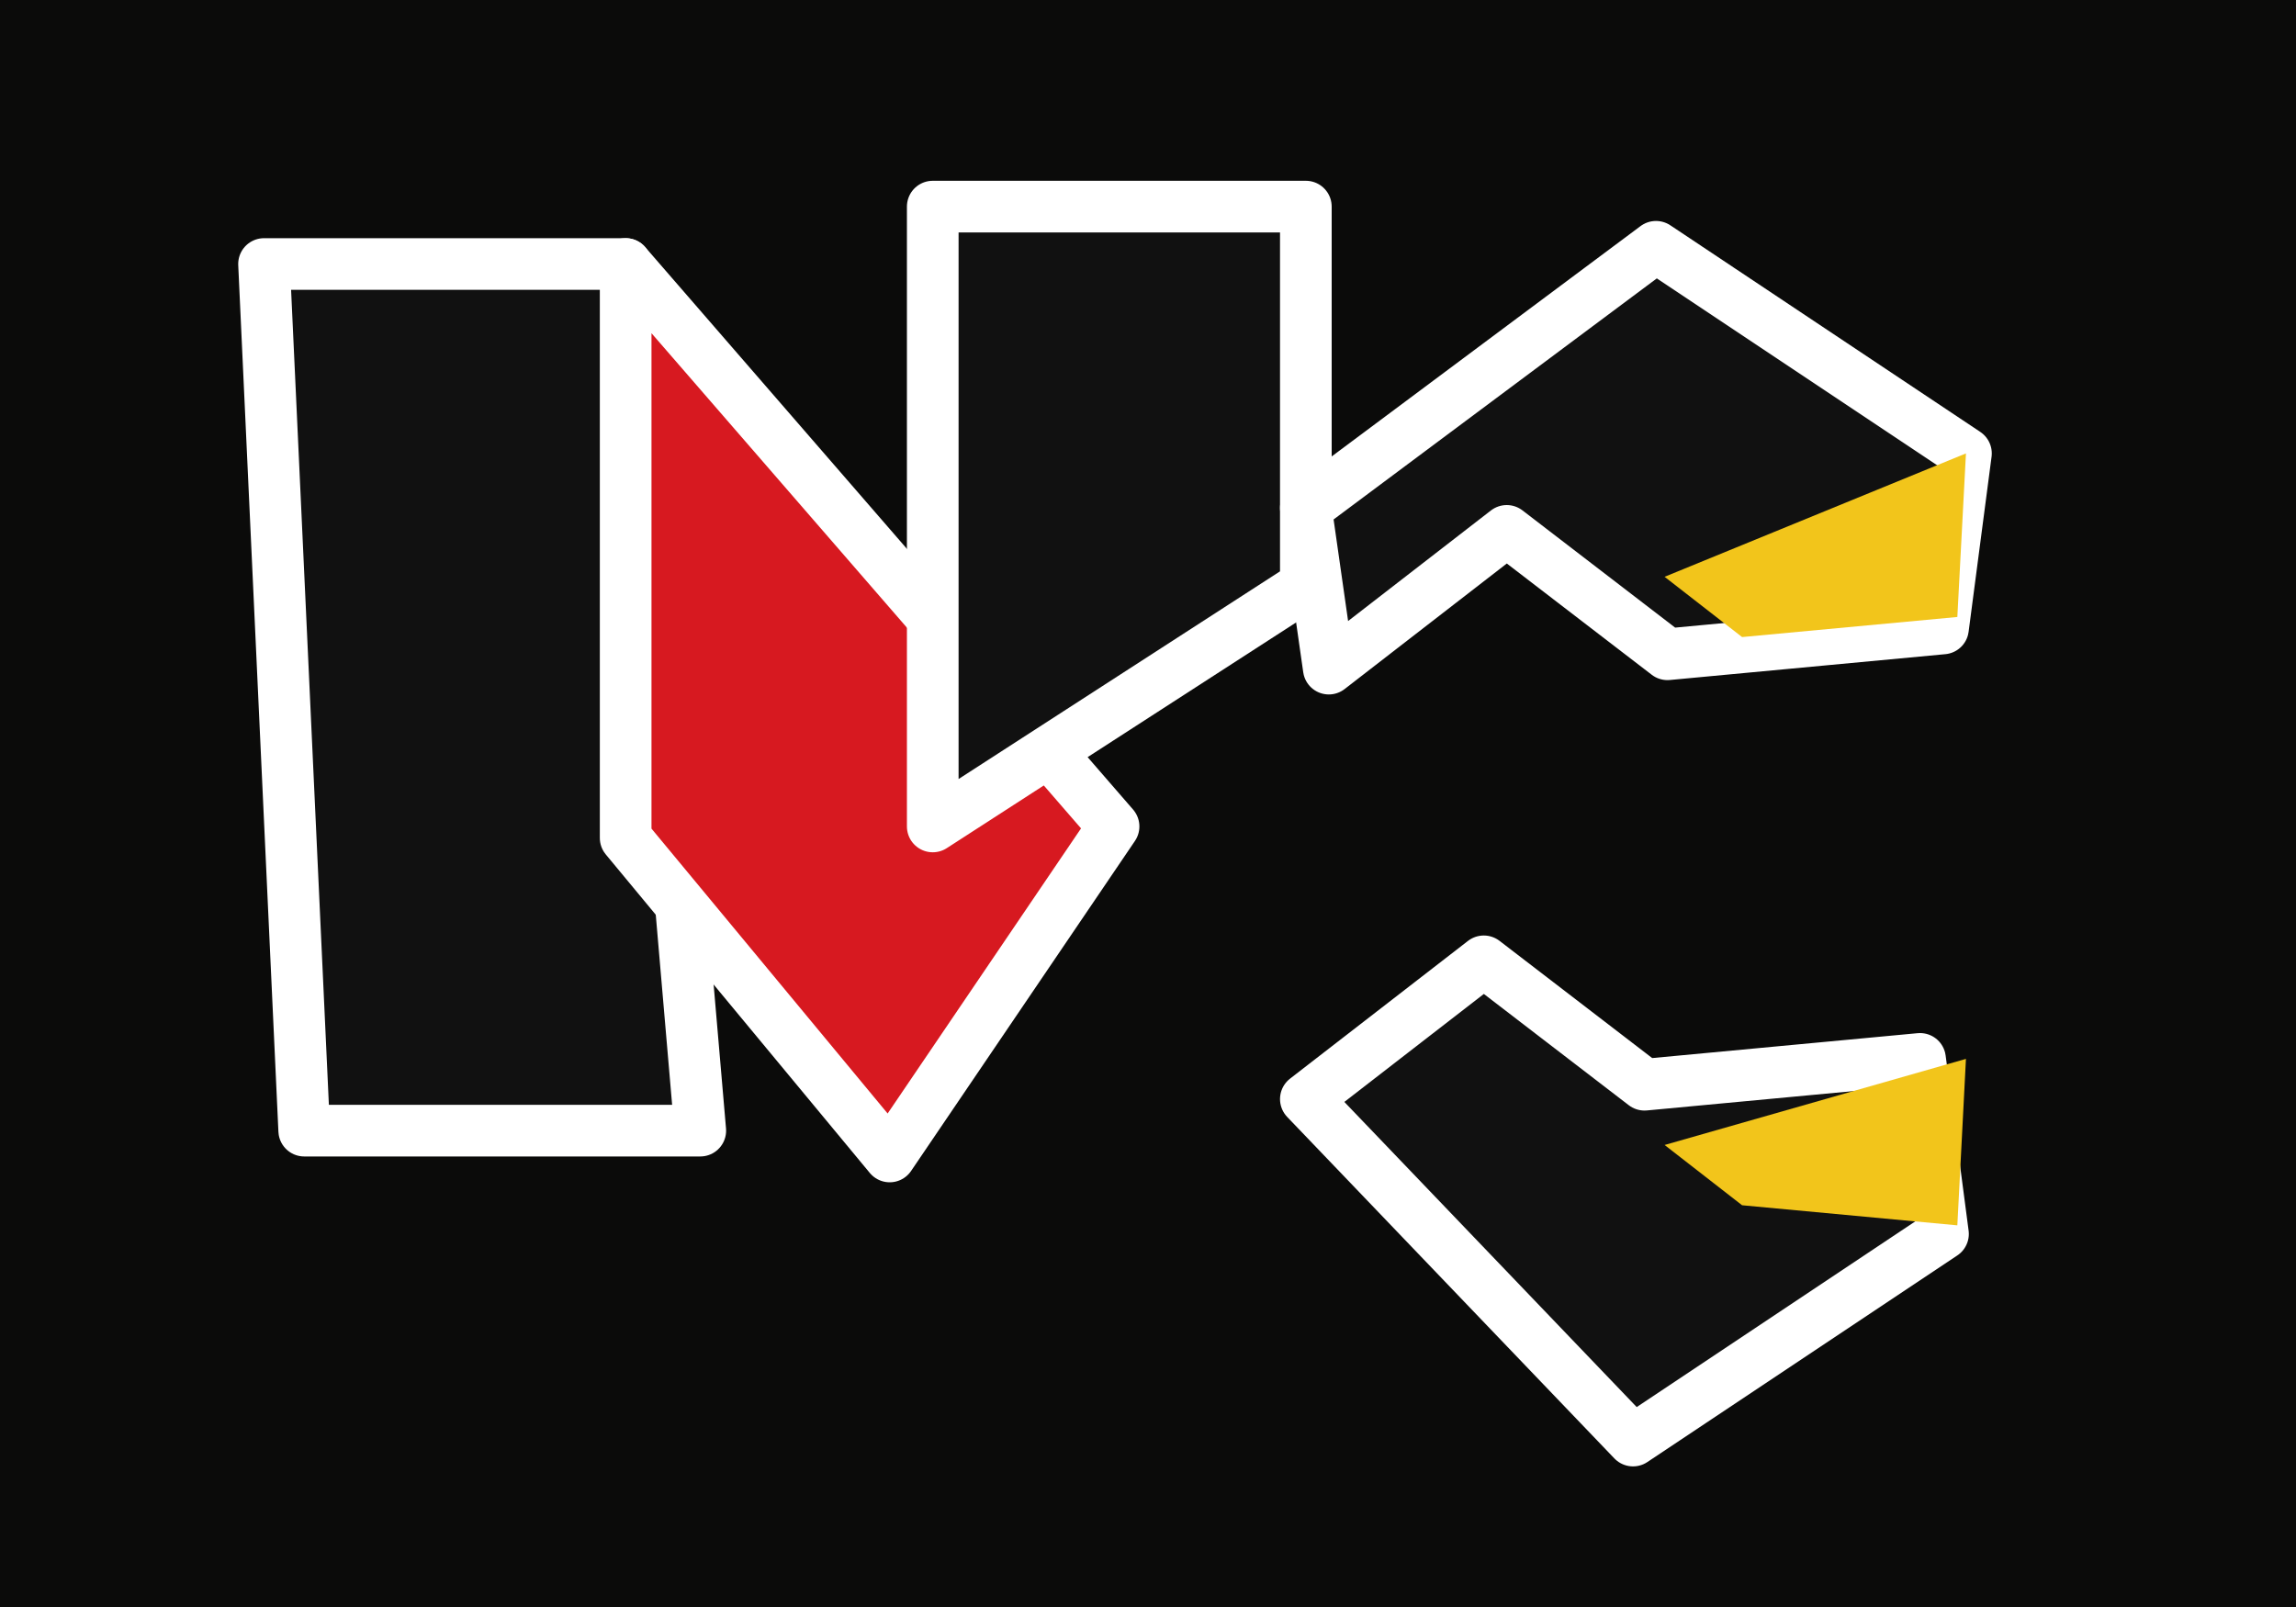
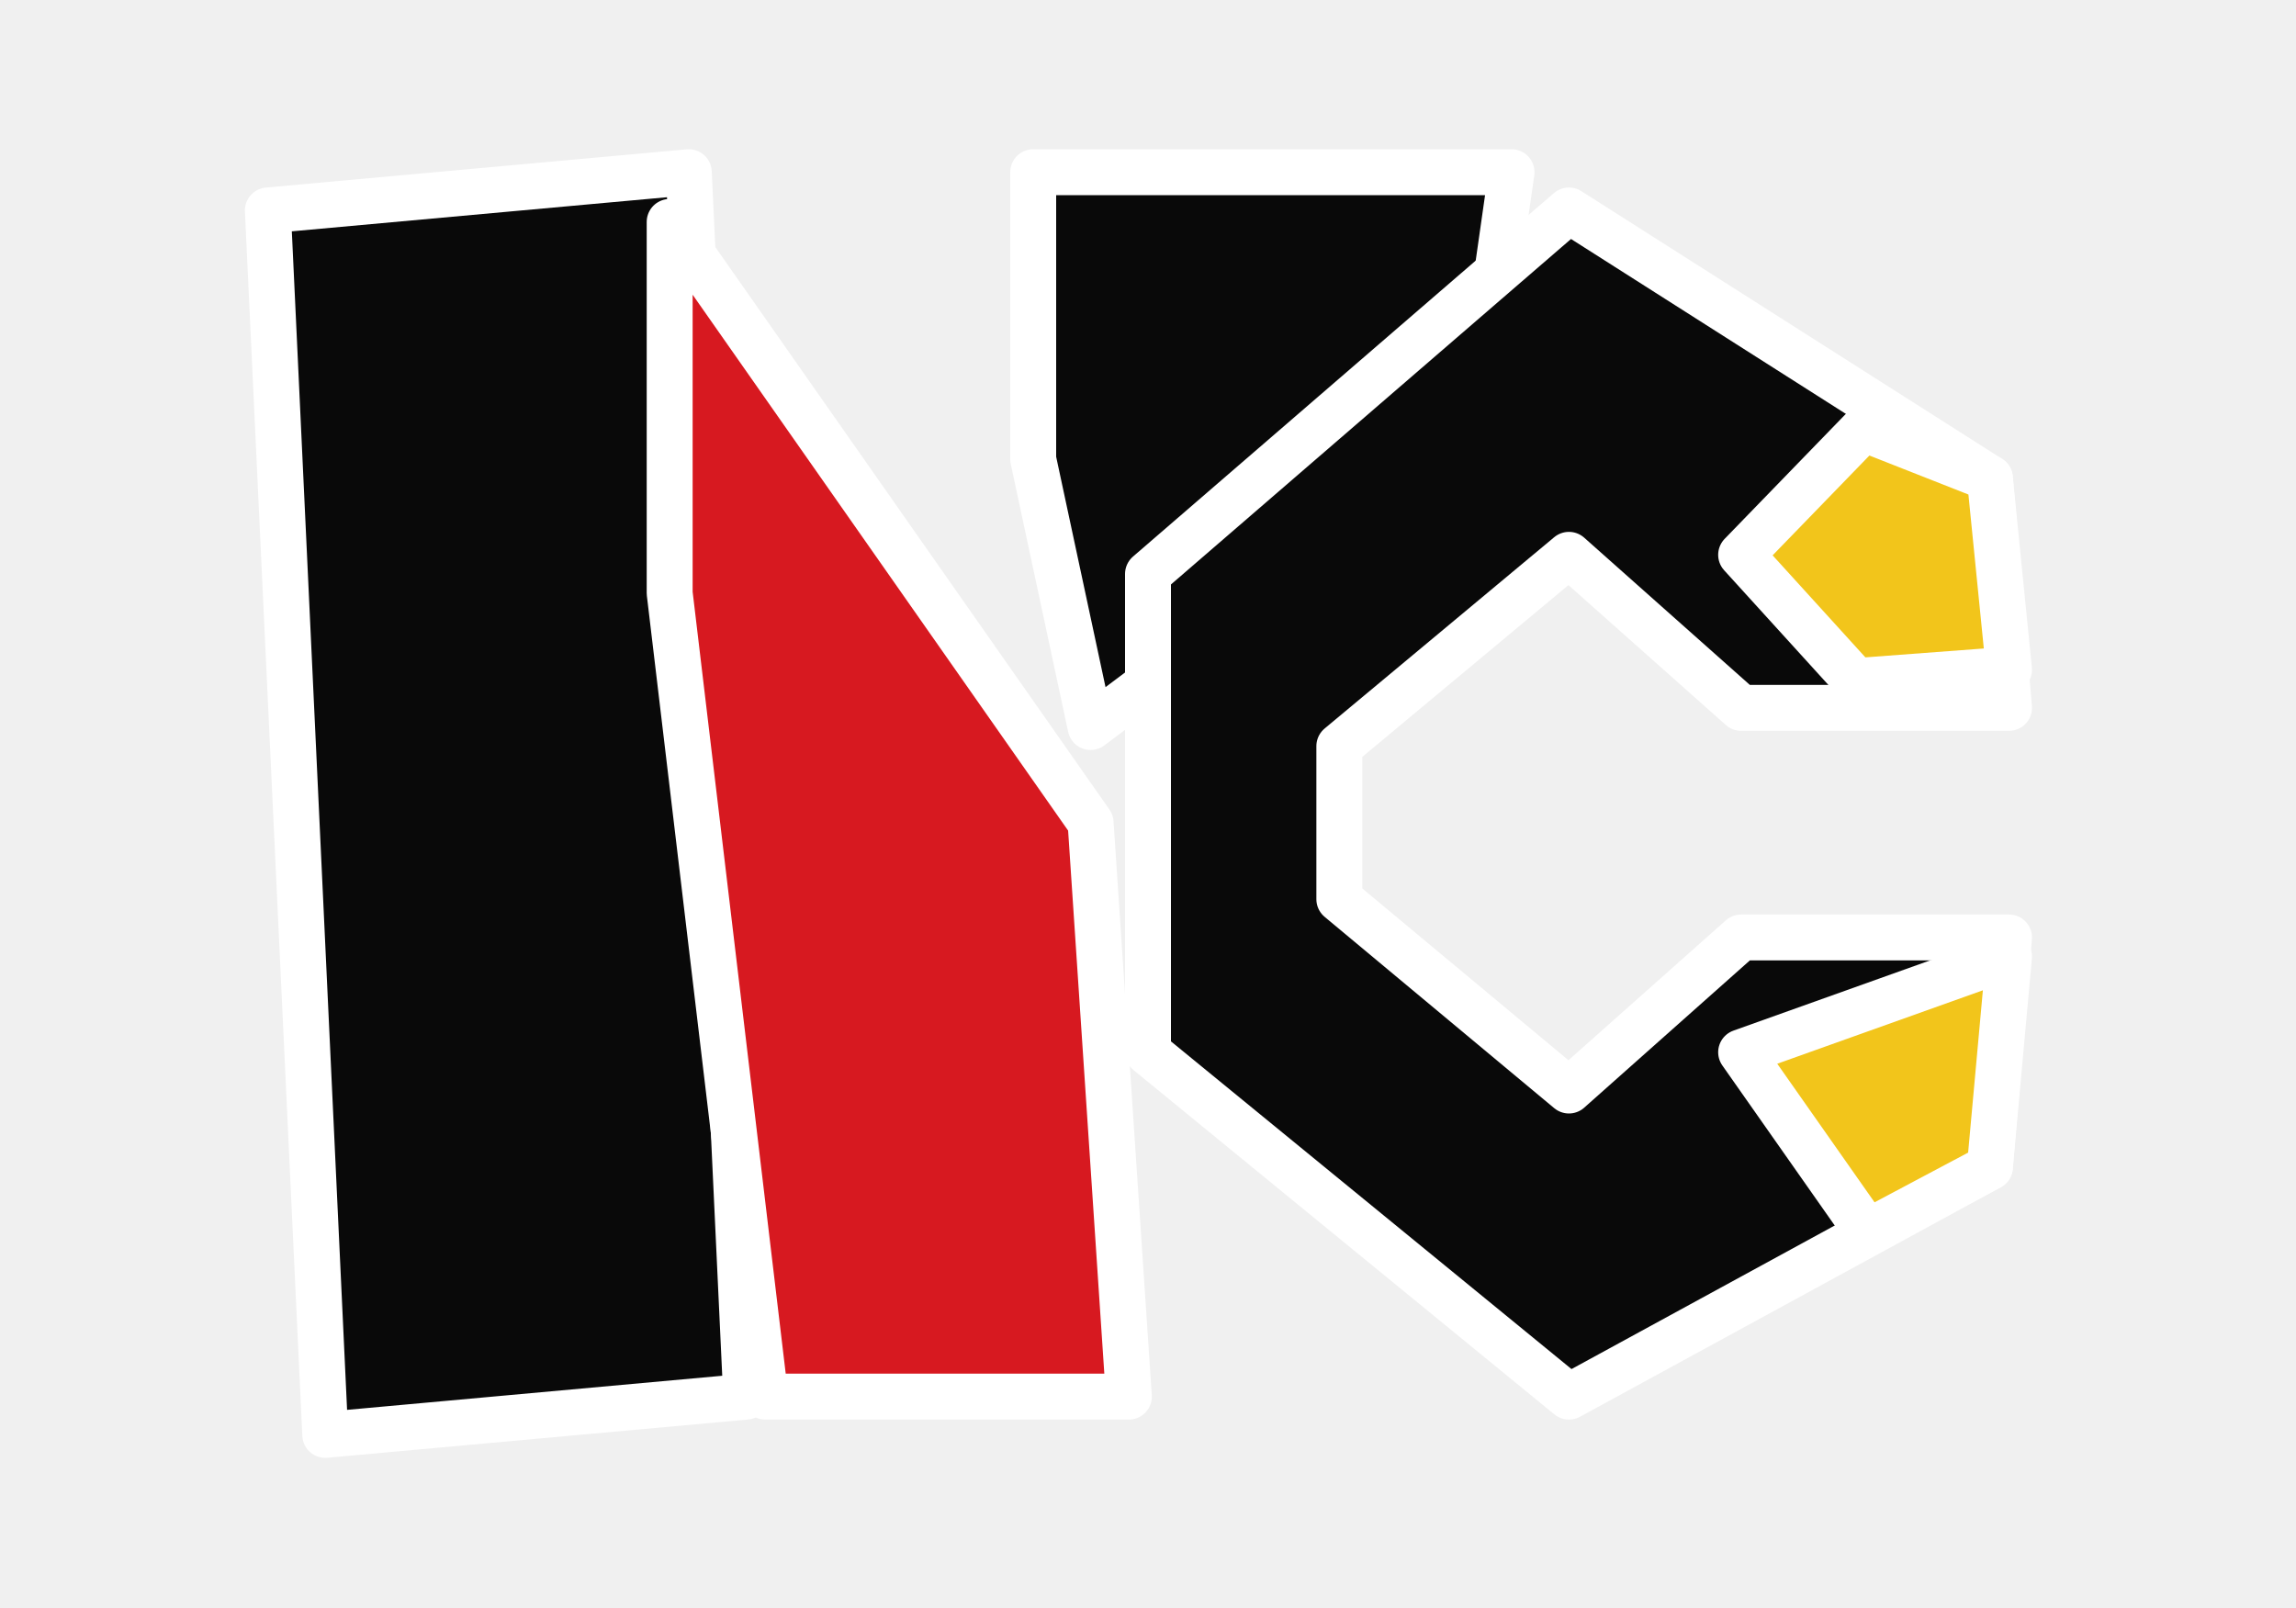
- <svg xmlns="http://www.w3.org/2000/svg" viewBox="0 0 800 560" role="img" aria-labelledby="title">
-   <rect width="800" height="560" fill="#0b0b0a" />
-   <g stroke="#fff" stroke-width="18" stroke-linejoin="round">
-     <path fill="#111" d="M92 92h126l26 302H106z" />
-     <path fill="#d71920" d="M218 92l170 196-78 115-92-111z" />
-     <path fill="#111" d="M325 72h130v132l-130 84z" />
-     <path fill="#111" d="M455 177l122-91 108 72-8 61-96 9-56-43-62 48z" />
-     <path fill="#111" d="M455 383l62-48 56 43 96-9 8 61-108 72z" />
-     <path fill="#f2c51b" stroke="none" d="M685 158l-3 57-75 7-27-21z" />
-     <path fill="#f2c51b" stroke="none" d="M685 369l-3 58-75-7-27-21z" />
+ <svg xmlns="http://www.w3.org/2000/svg" viewBox="0 0 600 420" role="img" aria-labelledby="title">
+   <g stroke="#fff" stroke-width="12" stroke-linejoin="round">
+     <path fill="#090909" d="M70 55L180 45L195 365L85 375Z" />
+     <path fill="#d71920" d="M175 58L285 215L295 365L200 365L175 155Z" />
+     <path fill="#090909" d="M270 45L395 45L385 115L285 190L270 120Z" />
+     <path fill="#090909" d="M300 150L410 55L520 125L525 185L455 185L410 145L350 195L350 235L410 285L455 245L525 245L520 305L410 365L300 275Z" />
+     <path fill="#f2c51b" d="M487 112L520 125L525 175L485 178L455 145Z" />
+     <path fill="#f2c51b" d="M455 275L525 250L520 305L488 322Z" />
  </g>
</svg>
